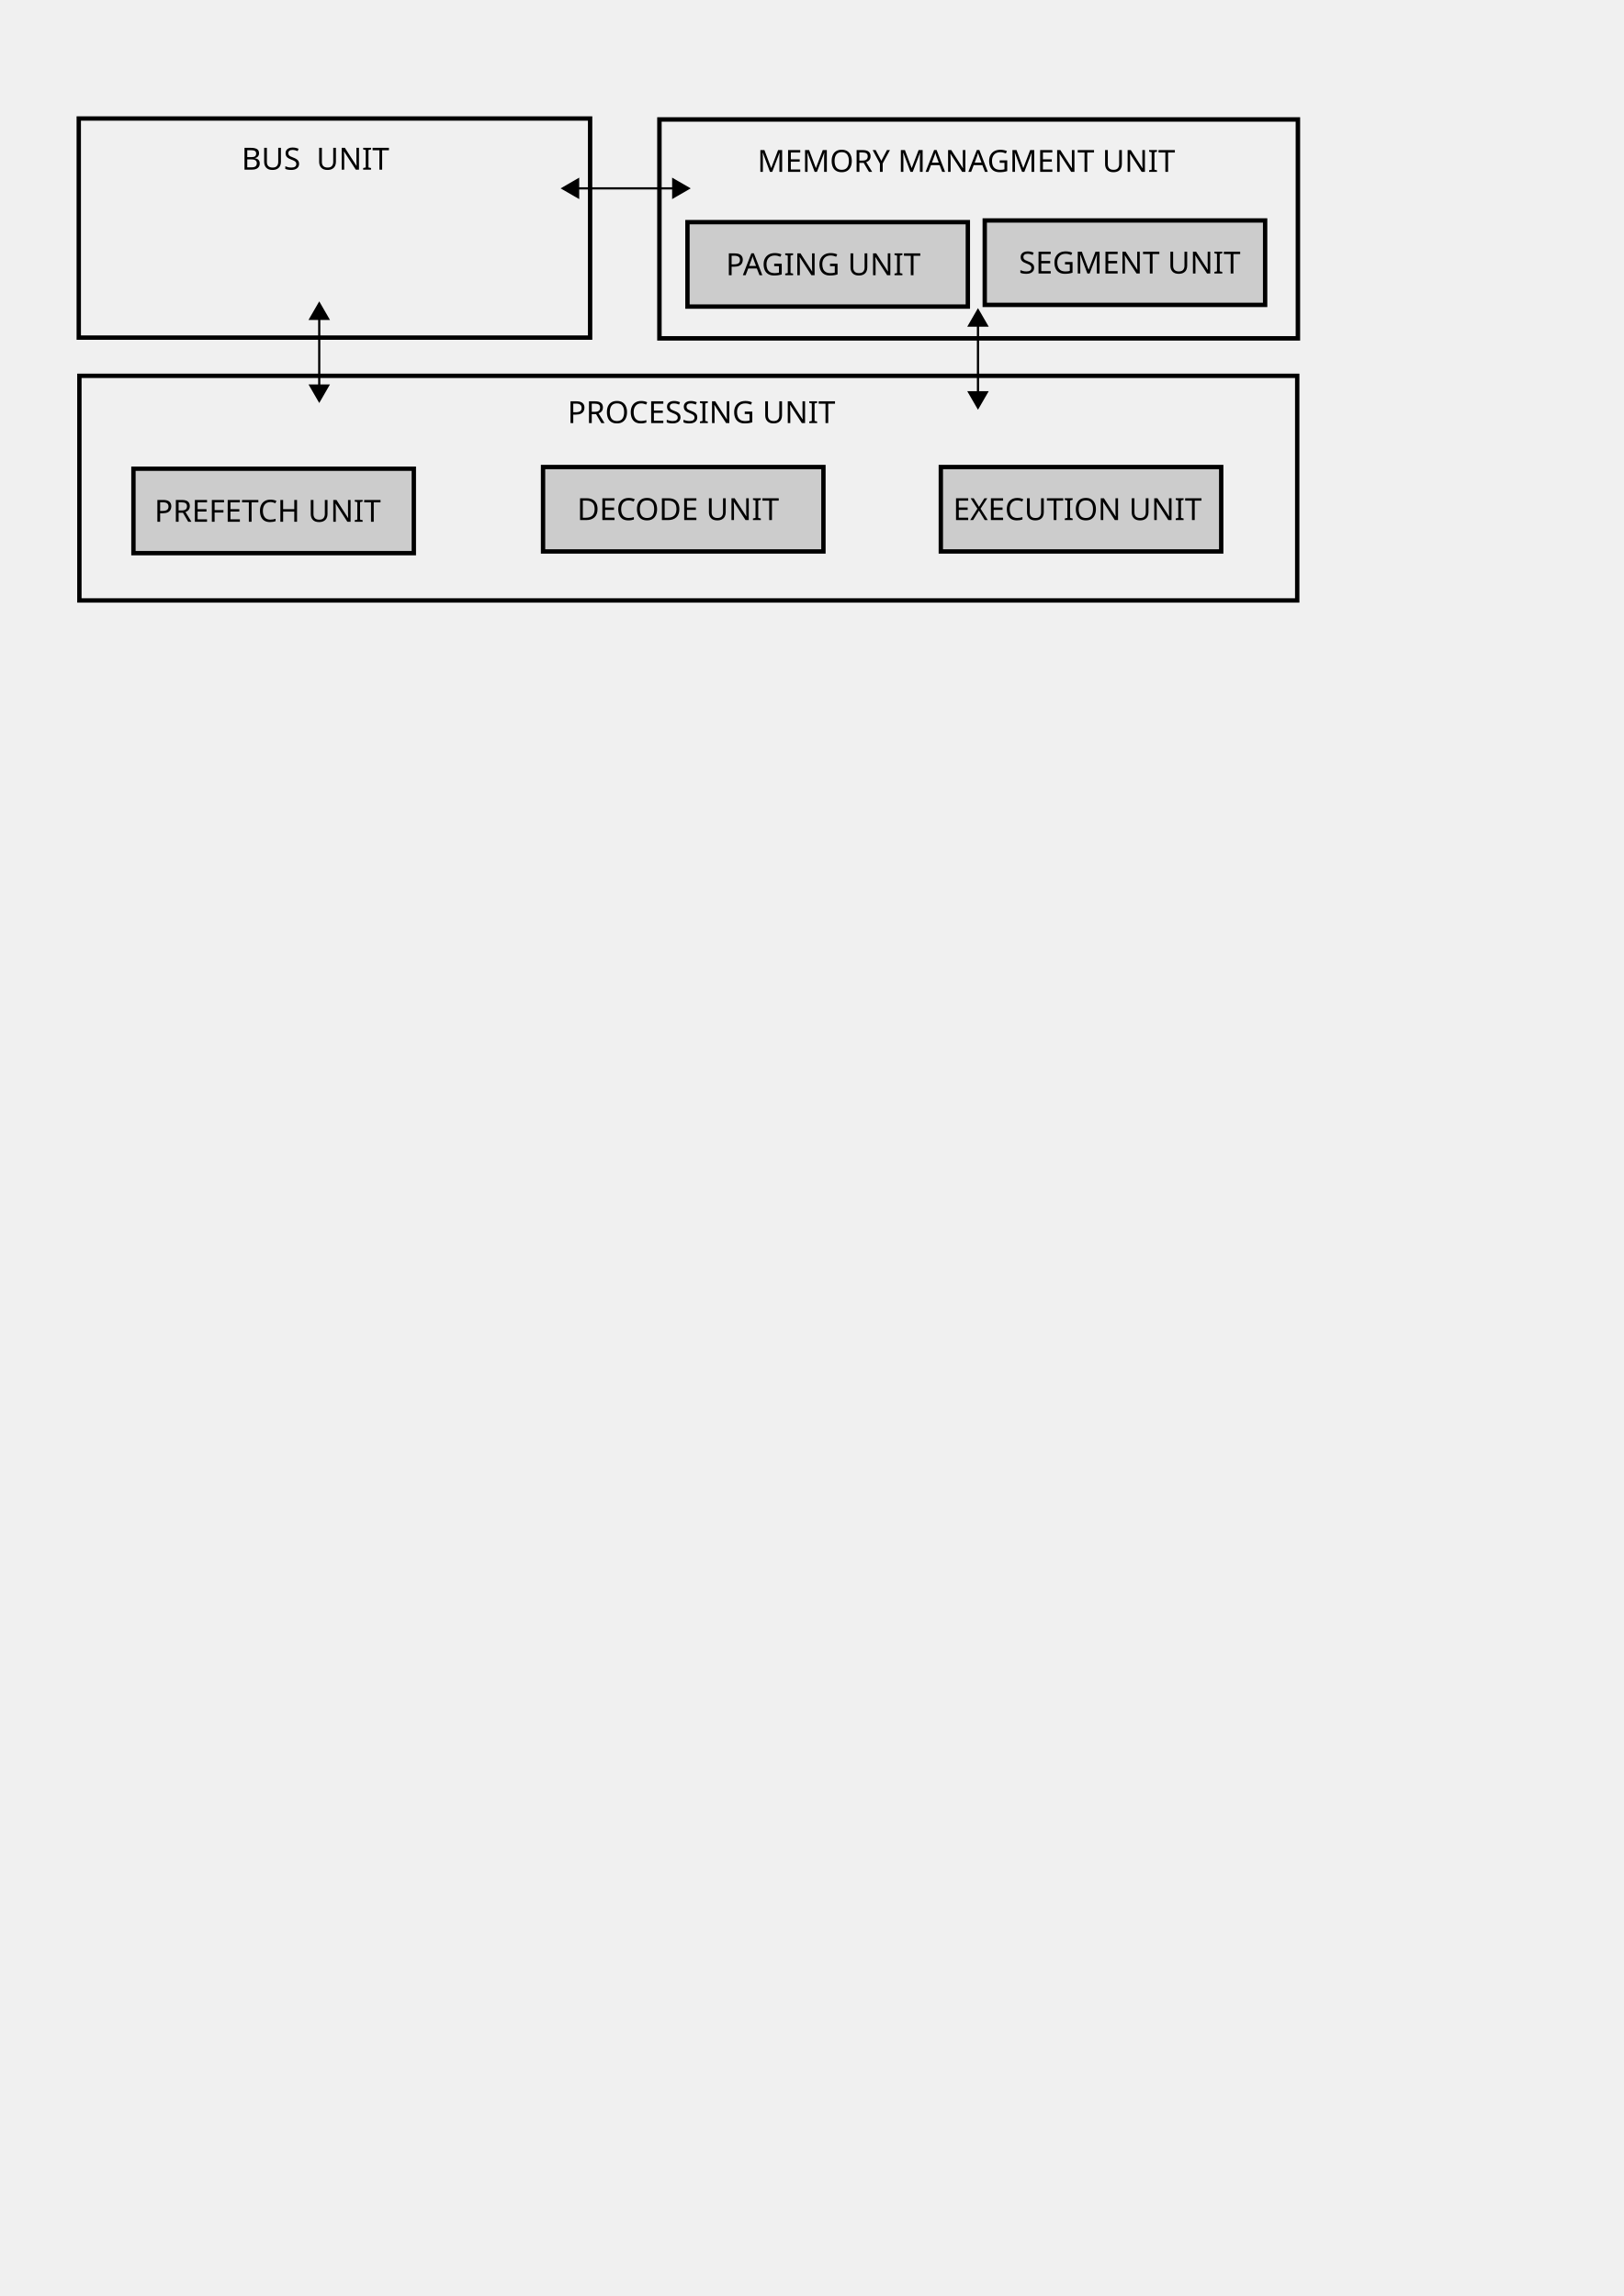
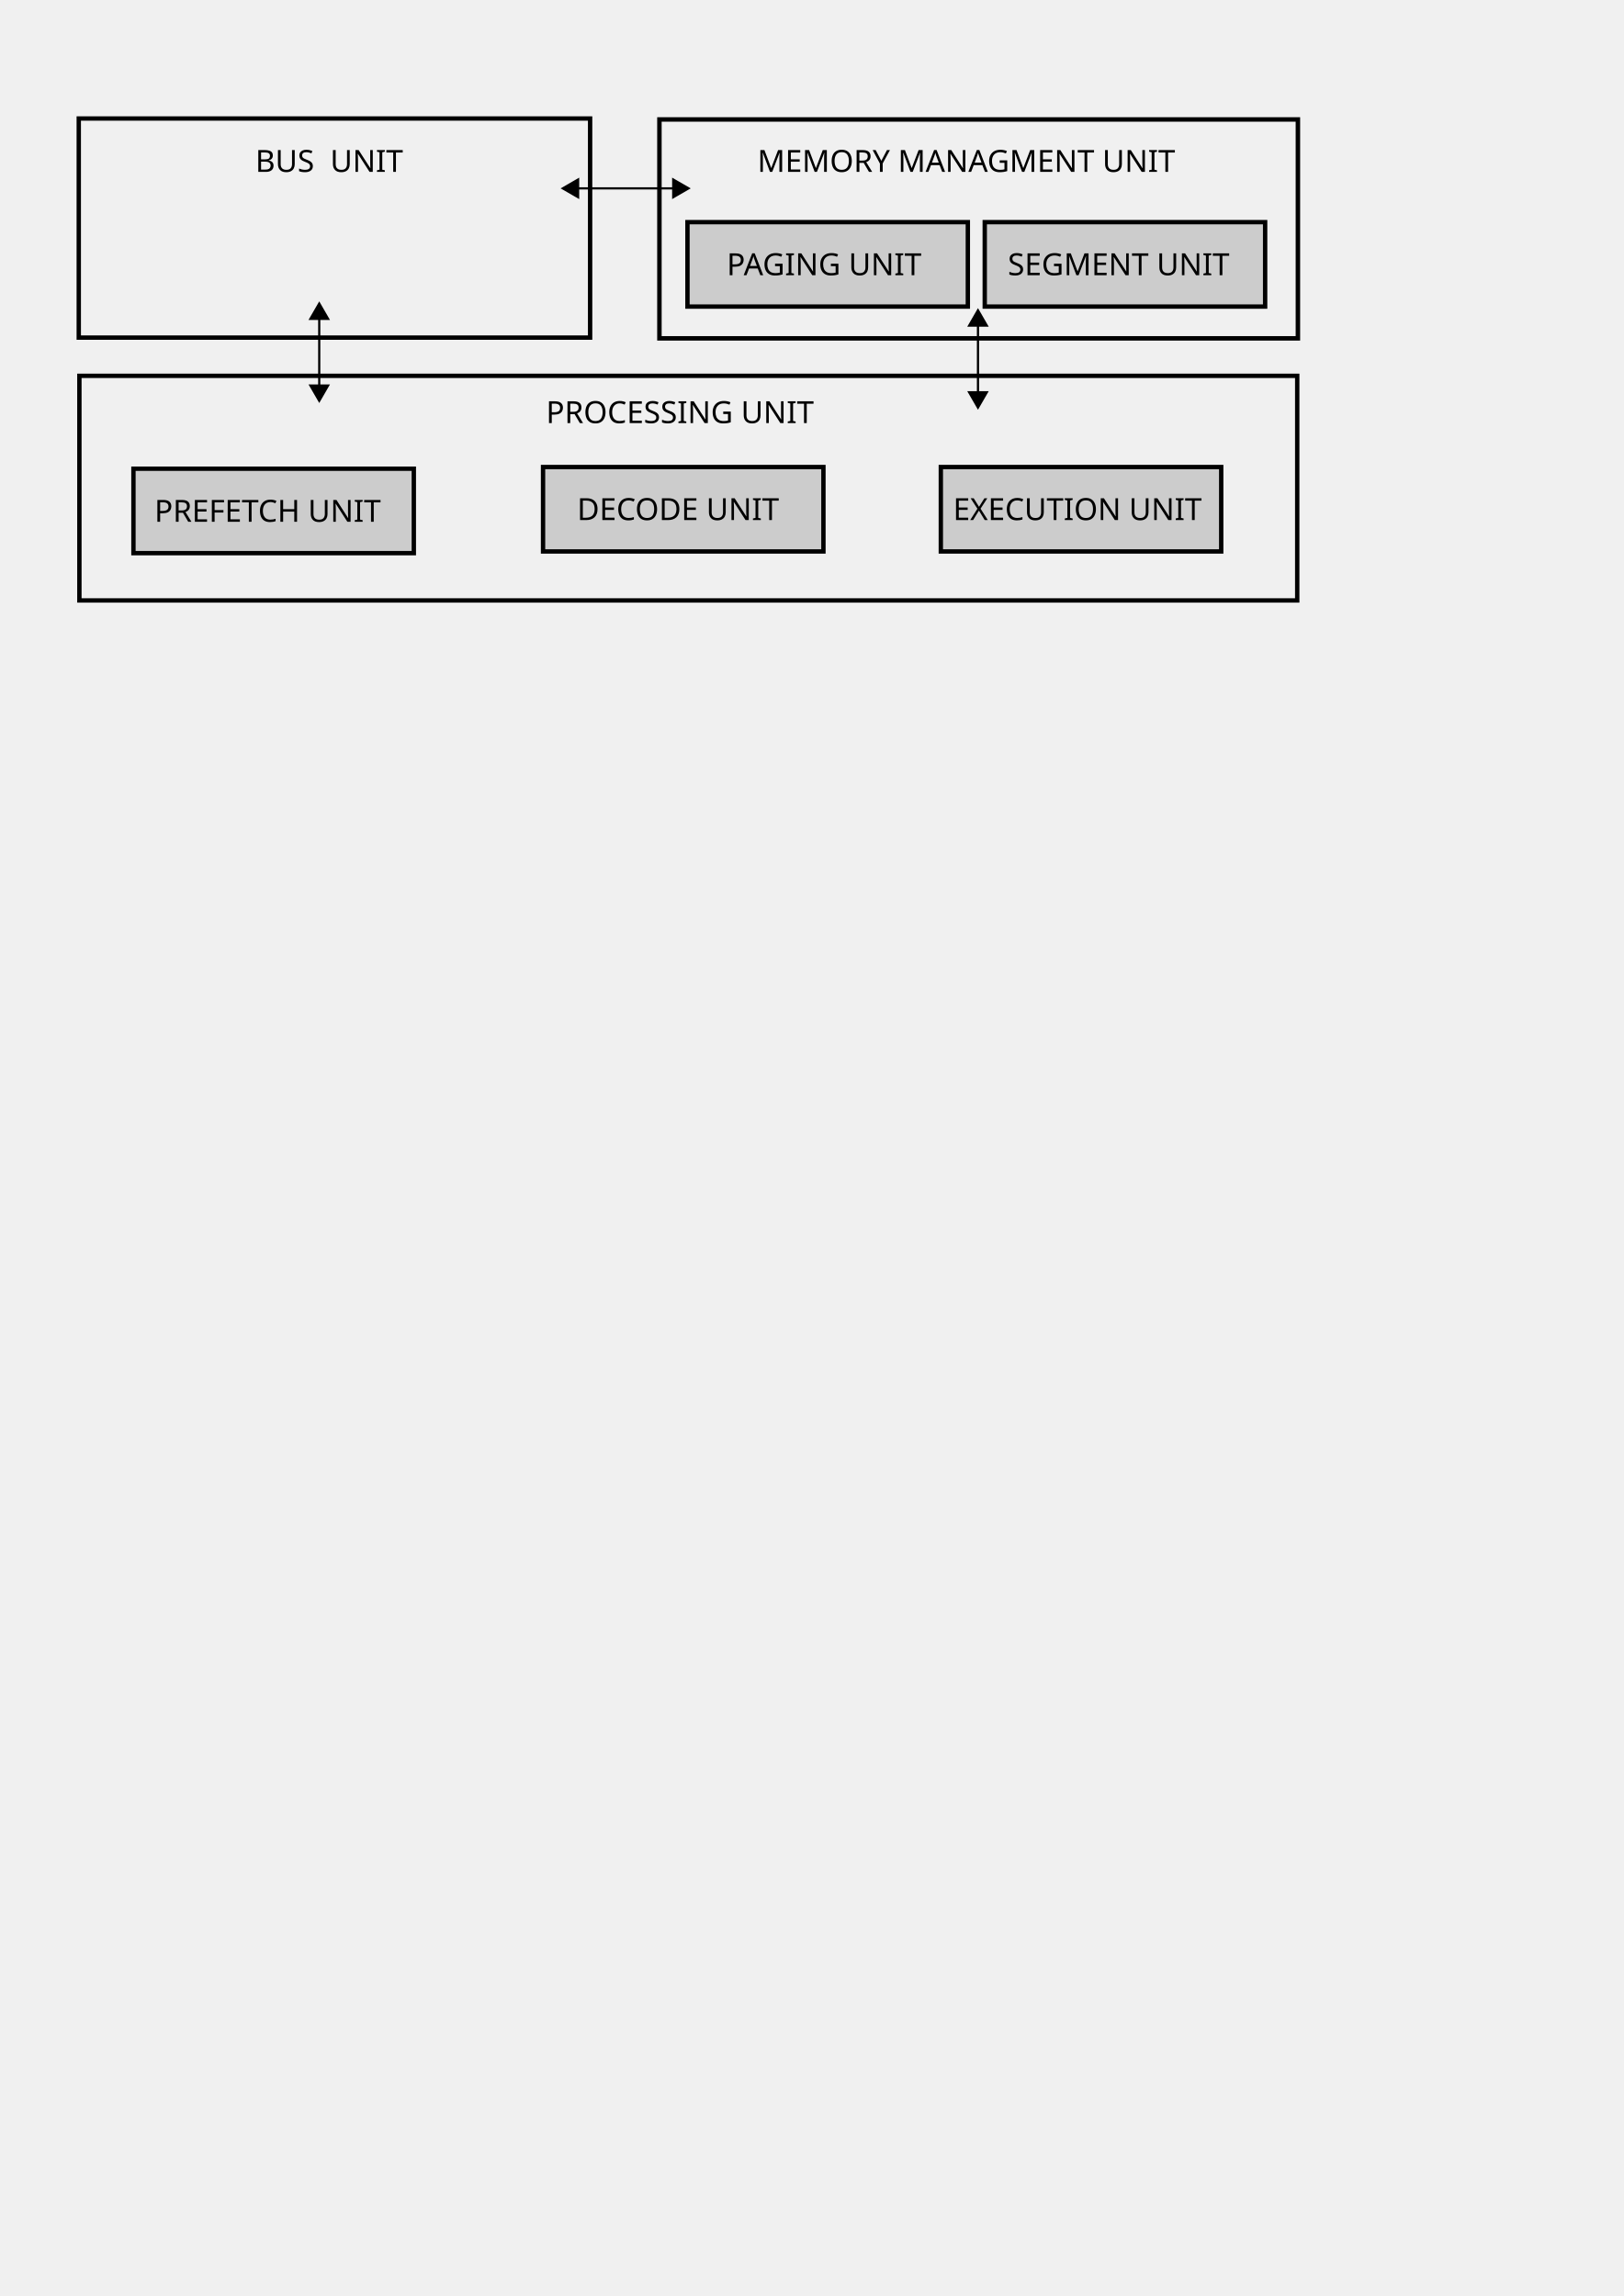
<svg xmlns="http://www.w3.org/2000/svg" width="210mm" height="297mm" viewBox="0 0 744.094 1052.362" id="svg2" version="1.1">
  <defs id="defs4">
    <marker orient="auto" refY="0.0" refX="0.0" id="TriangleOutL" style="overflow:visible">
      <path id="path4343" d="M 5.77,0.0 L -2.88,5.0 L -2.88,-5.0 L 5.77,0.0 z " style="fill-rule:evenodd;stroke:#000000;stroke-width:1pt;stroke-opacity:1;fill:#000000;fill-opacity:1" transform="scale(0.8)" />
    </marker>
    <marker orient="auto" refY="0.0" refX="0.0" id="TriangleInL" style="overflow:visible">
      <path id="path4334" d="M 5.77,0.0 L -2.88,5.0 L -2.88,-5.0 L 5.77,0.0 z " style="fill-rule:evenodd;stroke:#000000;stroke-width:1pt;stroke-opacity:1;fill:#000000;fill-opacity:1" transform="scale(-0.8)" />
    </marker>
    <marker orient="auto" refY="0" refX="0" id="TriangleInL-5" style="overflow:visible">
      <path id="path4334-7" d="m 5.77,0 -8.65,5 0,-10 8.65,5 z" style="fill:#000000;fill-opacity:1;fill-rule:evenodd;stroke:#000000;stroke-width:1pt;stroke-opacity:1" transform="scale(-0.8,-0.8)" />
    </marker>
    <marker orient="auto" refY="0" refX="0" id="TriangleOutL-9" style="overflow:visible">
      <path id="path4343-1" d="m 5.77,0 -8.65,5 0,-10 8.65,5 z" style="fill:#000000;fill-opacity:1;fill-rule:evenodd;stroke:#000000;stroke-width:1pt;stroke-opacity:1" transform="scale(0.8,0.8)" />
    </marker>
    <marker orient="auto" refY="0" refX="0" id="TriangleInL-5-4" style="overflow:visible">
      <path id="path4334-7-6" d="m 5.77,0 -8.65,5 0,-10 8.65,5 z" style="fill:#000000;fill-opacity:1;fill-rule:evenodd;stroke:#000000;stroke-width:1pt;stroke-opacity:1" transform="scale(-0.8,-0.8)" />
    </marker>
    <marker orient="auto" refY="0" refX="0" id="TriangleOutL-9-0" style="overflow:visible">
      <path id="path4343-1-0" d="m 5.77,0 -8.65,5 0,-10 8.65,5 z" style="fill:#000000;fill-opacity:1;fill-rule:evenodd;stroke:#000000;stroke-width:1pt;stroke-opacity:1" transform="scale(0.8,0.8)" />
    </marker>
    <marker orient="auto" refY="0" refX="0" id="TriangleInL-5-9" style="overflow:visible">
      <path id="path4334-7-1" d="m 5.77,0 -8.65,5 0,-10 8.65,5 z" style="fill:#000000;fill-opacity:1;fill-rule:evenodd;stroke:#000000;stroke-width:1pt;stroke-opacity:1" transform="scale(-0.8,-0.8)" />
    </marker>
    <marker orient="auto" refY="0" refX="0" id="TriangleOutL-9-3" style="overflow:visible">
      <path id="path4343-1-9" d="m 5.77,0 -8.65,5 0,-10 8.65,5 z" style="fill:#000000;fill-opacity:1;fill-rule:evenodd;stroke:#000000;stroke-width:1pt;stroke-opacity:1" transform="scale(0.8,0.8)" />
    </marker>
  </defs>
  <g id="layer1">
    <rect style="fill:#ffffff;fill-opacity:0;stroke:#000000;stroke-width:2;stroke-linecap:butt;stroke-miterlimit:4;stroke-dasharray:none;stroke-dashoffset:0;stroke-opacity:1" id="rect4136" width="234.335" height="100.422" x="36.096" y="54.316" />
-     <text xml:space="preserve" style="font-style:normal;font-weight:normal;font-size:14px;line-height:125%;font-family:Sans;letter-spacing:0px;word-spacing:0px;fill:#000000;fill-opacity:1;stroke:none;stroke-width:1px;stroke-linecap:butt;stroke-linejoin:miter;stroke-opacity:1" x="110.69" y="77.751" id="text4138">
-       <tspan id="tspan4140" x="110.69" y="77.751">BUS  UNIT</tspan>
+     <text xml:space="preserve" style="font-style:normal;font-weight:normal;font-size:14px;line-height:125%;font-family:Sans;letter-spacing:0px;word-spacing:0px;fill:#000000;fill-opacity:1;stroke:none;stroke-width:1px;stroke-linecap:butt;stroke-linejoin:miter;stroke-opacity:1" x="117.013" y="78.785" id="text4138">
+       <tspan id="tspan4140" x="117.013" y="78.785">BUS  UNIT</tspan>
    </text>
    <rect style="fill:#ffffff;fill-opacity:0;stroke:#000000;stroke-width:2.045;stroke-linecap:butt;stroke-miterlimit:4;stroke-dasharray:none;stroke-dashoffset:0;stroke-opacity:1" id="rect4142" width="292.594" height="100.332" x="302.192" y="54.749" />
    <text xml:space="preserve" style="font-style:normal;font-weight:normal;font-size:14px;line-height:125%;font-family:Sans;letter-spacing:0px;word-spacing:0px;fill:#000000;fill-opacity:1;stroke:none;stroke-width:1px;stroke-linecap:butt;stroke-linejoin:miter;stroke-opacity:1" x="347.088" y="78.785" id="text4144">
      <tspan id="tspan4146" x="347.088" y="78.785">MEMORY MANAGMENT UNIT</tspan>
    </text>
    <rect style="fill:#ffffff;fill-opacity:0;stroke:#000000;stroke-width:2;stroke-linecap:butt;stroke-miterlimit:4;stroke-dasharray:none;stroke-dashoffset:0;stroke-opacity:1" id="rect4162" width="558.096" height="102.95" x="36.381" y="172.258" />
-     <text xml:space="preserve" style="font-style:normal;font-weight:normal;font-size:14px;line-height:125%;font-family:Sans;letter-spacing:0px;word-spacing:0px;fill:#000000;fill-opacity:1;stroke:none;stroke-width:1px;stroke-linecap:butt;stroke-linejoin:miter;stroke-opacity:1" x="260.084" y="193.931" id="text4164">
-       <tspan id="tspan4166" x="260.084" y="193.931">PROCESSING UNIT</tspan>
+     <text xml:space="preserve" style="font-style:normal;font-weight:normal;font-size:14px;line-height:125%;font-family:Sans;letter-spacing:0px;word-spacing:0px;fill:#000000;fill-opacity:1;stroke:none;stroke-width:1px;stroke-linecap:butt;stroke-linejoin:miter;stroke-opacity:1" x="250.235" y="193.931" id="text4164">
+       <tspan id="tspan4166" x="250.235" y="193.931">PROCESSING UNIT</tspan>
    </text>
    <rect style="fill:#cccccc;fill-opacity:1;stroke:#000000;stroke-width:2;stroke-linecap:butt;stroke-miterlimit:4;stroke-dasharray:none;stroke-dashoffset:0;stroke-opacity:1" id="rect4168" width="128.494" height="38.703" x="315.042" y="101.818" />
-     <text xml:space="preserve" style="font-style:normal;font-weight:normal;font-size:14px;line-height:125%;font-family:Sans;letter-spacing:0px;word-spacing:0px;fill:#000000;fill-opacity:1;stroke:none;stroke-width:1px;stroke-linecap:butt;stroke-linejoin:miter;stroke-opacity:1" x="332.653" y="126.136" id="text4170">
-       <tspan id="tspan4172" x="332.653" y="126.136">PAGING UNIT</tspan>
+     <text xml:space="preserve" style="font-style:normal;font-weight:normal;font-size:14px;line-height:125%;font-family:Sans;letter-spacing:0px;word-spacing:0px;fill:#000000;fill-opacity:1;stroke:none;stroke-width:1px;stroke-linecap:butt;stroke-linejoin:miter;stroke-opacity:1" x="333.044" y="126.136" id="text4170">
+       <tspan id="tspan4172" x="333.044" y="126.136">PAGING UNIT</tspan>
    </text>
-     <rect style="fill:#cccccc;fill-opacity:1;stroke:#000000;stroke-width:2;stroke-linecap:butt;stroke-miterlimit:4;stroke-dasharray:none;stroke-dashoffset:0;stroke-opacity:1" id="rect4168-1" width="128.494" height="38.703" x="451.276" y="101.044" />
-     <text xml:space="preserve" style="font-style:normal;font-weight:normal;font-size:14px;line-height:125%;font-family:Sans;letter-spacing:0px;word-spacing:0px;fill:#000000;fill-opacity:1;stroke:none;stroke-width:1px;stroke-linecap:butt;stroke-linejoin:miter;stroke-opacity:1" x="466.887" y="125.362" id="text4170-8">
-       <tspan id="tspan4172-7" x="466.887" y="125.362">SEGMENT UNIT</tspan>
+     <rect style="fill:#cccccc;fill-opacity:1;stroke:#000000;stroke-width:2;stroke-linecap:butt;stroke-miterlimit:4;stroke-dasharray:none;stroke-dashoffset:0;stroke-opacity:1" id="rect4168-1" width="128.494" height="38.703" x="451.276" y="101.818" />
+     <text xml:space="preserve" style="font-style:normal;font-weight:normal;font-size:14px;line-height:125%;font-family:Sans;letter-spacing:0px;word-spacing:0px;fill:#000000;fill-opacity:1;stroke:none;stroke-width:1px;stroke-linecap:butt;stroke-linejoin:miter;stroke-opacity:1" x="461.834" y="126.136" id="text4170-8">
+       <tspan id="tspan4172-7" x="461.834" y="126.136">SEGMENT UNIT</tspan>
    </text>
    <rect style="fill:#cccccc;fill-opacity:1;stroke:#000000;stroke-width:2;stroke-linecap:butt;stroke-miterlimit:4;stroke-dasharray:none;stroke-dashoffset:0;stroke-opacity:1" id="rect4168-8" width="128.494" height="38.703" x="61.151" y="214.831" />
    <text xml:space="preserve" style="font-style:normal;font-weight:normal;font-size:14px;line-height:125%;font-family:Sans;letter-spacing:0px;word-spacing:0px;fill:#000000;fill-opacity:1;stroke:none;stroke-width:1px;stroke-linecap:butt;stroke-linejoin:miter;stroke-opacity:1" x="70.761" y="239.149" id="text4170-88">
      <tspan id="tspan4172-8" x="70.761" y="239.149">PREFETCH UNIT</tspan>
    </text>
    <rect style="fill:#cccccc;fill-opacity:1;stroke:#000000;stroke-width:2;stroke-linecap:butt;stroke-miterlimit:4;stroke-dasharray:none;stroke-dashoffset:0;stroke-opacity:1" id="rect4168-4" width="128.494" height="38.703" x="248.858" y="214.057" />
    <text xml:space="preserve" style="font-style:normal;font-weight:normal;font-size:14px;line-height:125%;font-family:Sans;letter-spacing:0px;word-spacing:0px;fill:#000000;fill-opacity:1;stroke:none;stroke-width:1px;stroke-linecap:butt;stroke-linejoin:miter;stroke-opacity:1" x="264.469" y="238.375" id="text4170-83">
      <tspan id="tspan4172-2" x="264.469" y="238.375">DECODE UNIT</tspan>
    </text>
    <rect style="fill:#cccccc;fill-opacity:1;stroke:#000000;stroke-width:2;stroke-linecap:butt;stroke-miterlimit:4;stroke-dasharray:none;stroke-dashoffset:0;stroke-opacity:1" id="rect4168-86" width="128.494" height="38.703" x="431.151" y="214.057" />
    <text xml:space="preserve" style="font-style:normal;font-weight:normal;font-size:14px;line-height:125%;font-family:Sans;letter-spacing:0px;word-spacing:0px;fill:#000000;fill-opacity:1;stroke:none;stroke-width:1px;stroke-linecap:butt;stroke-linejoin:miter;stroke-opacity:1" x="436.761" y="238.375" id="text4170-4">
      <tspan id="tspan4172-85" x="436.761" y="238.375">EXECUTION UNIT</tspan>
    </text>
    <path style="fill:none;fill-rule:evenodd;stroke:#000000;stroke-width:1;stroke-linecap:butt;stroke-linejoin:miter;stroke-opacity:1;marker-start:url(#TriangleInL-5);marker-end:url(#TriangleOutL-9);stroke-miterlimit:4;stroke-dasharray:none" d="m 448.18,146.905 0,35.223" id="path4195-7" />
    <path style="fill:none;fill-rule:evenodd;stroke:#000000;stroke-width:1;stroke-linecap:butt;stroke-linejoin:miter;stroke-miterlimit:4;stroke-dasharray:none;stroke-opacity:1;marker-start:url(#TriangleInL-5-4);marker-end:url(#TriangleOutL-9-0)" d="m 146.297,143.809 0,35.223" id="path4195-7-5" />
    <path style="fill:none;fill-rule:evenodd;stroke:#000000;stroke-width:1;stroke-linecap:butt;stroke-linejoin:miter;stroke-miterlimit:4;stroke-dasharray:none;stroke-opacity:1;marker-start:url(#TriangleInL-5-9);marker-end:url(#TriangleOutL-9-3)" d="m 310.853,86.337 -48.258,0" id="path4195-7-3" />
  </g>
</svg>
